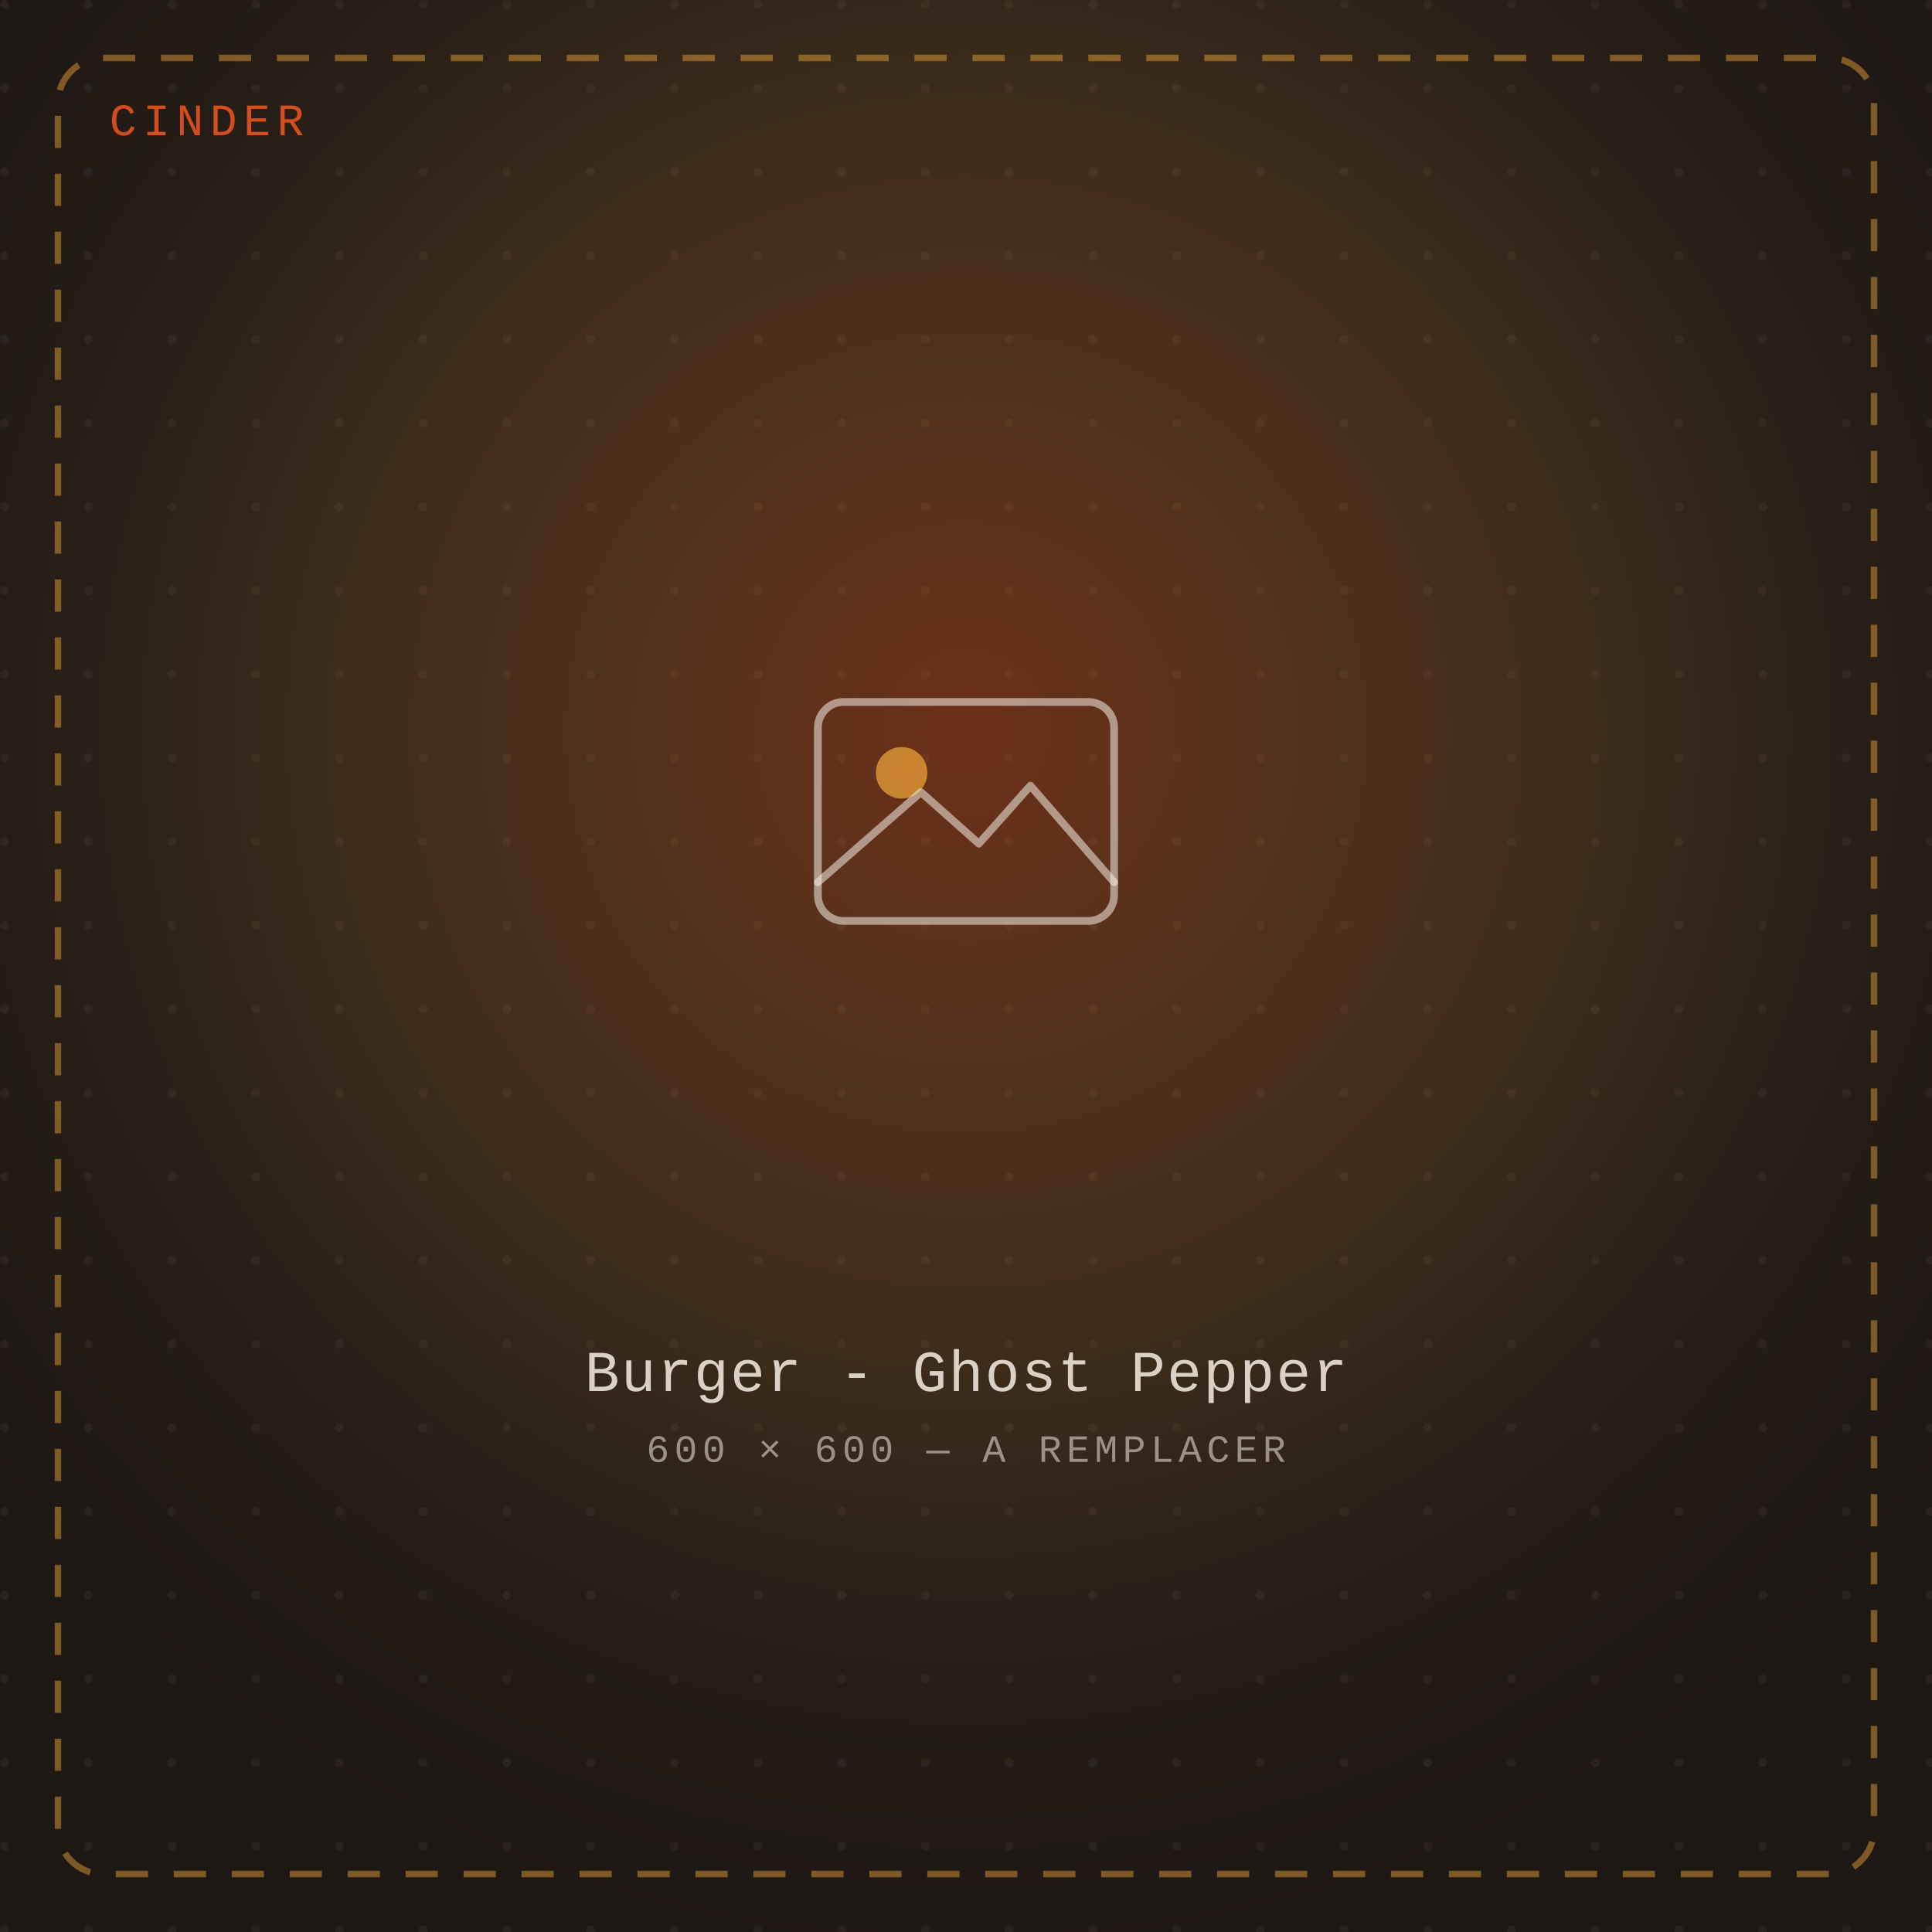
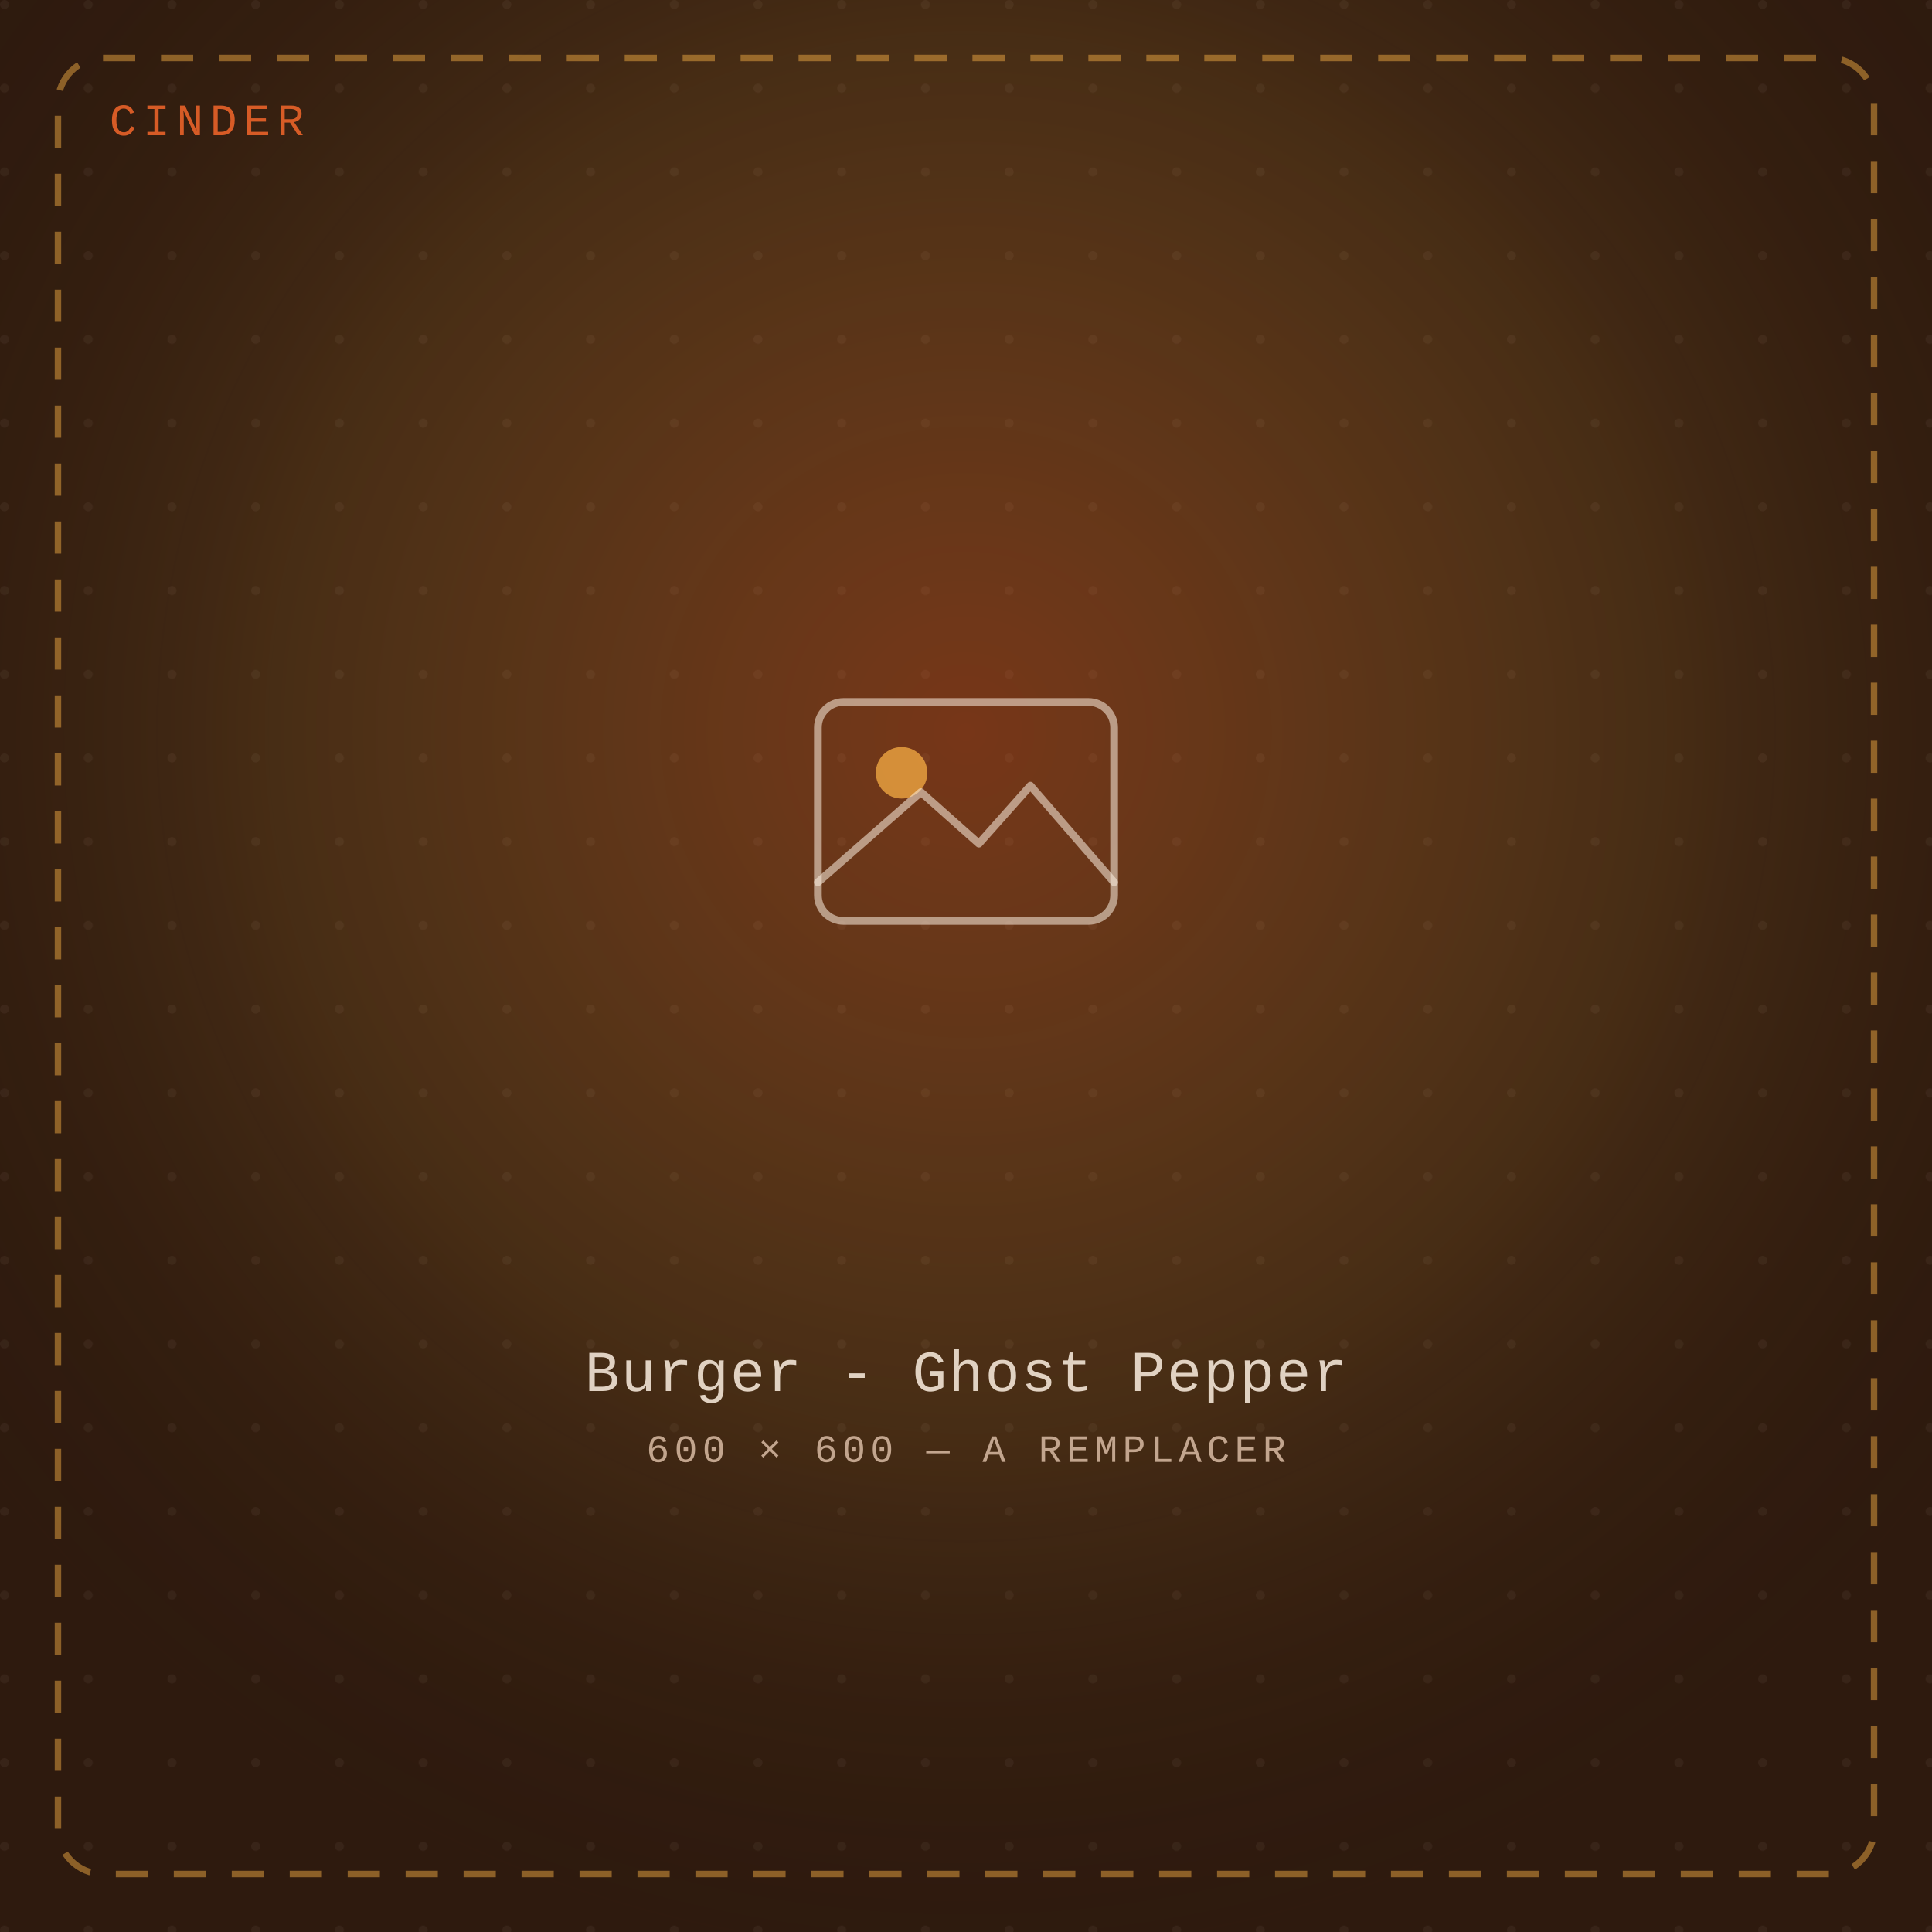
<svg xmlns="http://www.w3.org/2000/svg" width="600" height="600" viewBox="0 0 600 600" role="img" aria-label="Placeholder : Burger - Ghost Pepper">
  <defs>
    <radialGradient id="glow-menuburgerspicy" cx="50%" cy="38%" r="65%">
-       <stop offset="0%" stop-color="#ff5a1f" stop-opacity="0.35" />
-       <stop offset="55%" stop-color="#f2a93b" stop-opacity="0.12" />
-       <stop offset="100%" stop-color="#171310" stop-opacity="0" />
+       <stop offset="0%" stop-color="#ff6a2c" stop-opacity="0.35" />
+       <stop offset="55%" stop-color="#ffb648" stop-opacity="0.12" />
+       <stop offset="100%" stop-color="#241408" stop-opacity="0" />
    </radialGradient>
    <pattern id="dots-menuburgerspicy" width="26" height="26" patternUnits="userSpaceOnUse">
-       <circle cx="1.4" cy="1.4" r="1.4" fill="#f6efe4" fill-opacity="0.05" />
+       <circle cx="1.4" cy="1.4" r="1.4" fill="#fbeee0" fill-opacity="0.05" />
    </pattern>
  </defs>
-   <rect width="600" height="600" fill="#1e1815" />
+   <rect width="600" height="600" fill="#2e1a0e" />
  <rect width="600" height="600" fill="url(#dots-menuburgerspicy)" />
  <rect width="600" height="600" fill="url(#glow-menuburgerspicy)" />
-   <rect x="18" y="18" width="564" height="564" fill="none" stroke="#f2a93b" stroke-opacity="0.45" stroke-width="2" stroke-dasharray="10 8" rx="14" />
-   <g transform="translate(300, 252)" stroke="#f6efe4" stroke-opacity="0.55" stroke-width="2.4" fill="none" stroke-linecap="round" stroke-linejoin="round">
+   <rect x="18" y="18" width="564" height="564" fill="none" stroke="#ffb648" stroke-opacity="0.45" stroke-width="2" stroke-dasharray="10 8" rx="14" />
+   <g transform="translate(300, 252)" stroke="#fbeee0" stroke-opacity="0.55" stroke-width="2.4" fill="none" stroke-linecap="round" stroke-linejoin="round">
    <rect x="-46" y="-34" width="92" height="68" rx="8" />
-     <circle cx="-20" cy="-12" r="8" fill="#f2a93b" fill-opacity="0.7" stroke="none" />
+     <circle cx="-20" cy="-12" r="8" fill="#ffb648" fill-opacity="0.7" stroke="none" />
    <path d="M -46 22 L -14 -6 L 4 10 L 20 -8 L 46 22" />
  </g>
-   <text x="50%" y="432" text-anchor="middle" font-family="'JetBrains Mono', 'Courier New', monospace" font-size="18" fill="#f6efe4" fill-opacity="0.85" letter-spacing="0.5">Burger - Ghost Pepper</text>
-   <text x="50%" y="454" text-anchor="middle" font-family="'JetBrains Mono', 'Courier New', monospace" font-size="12" fill="#9b9188" letter-spacing="1.5">600 × 600 — A REMPLACER</text>
-   <text x="34" y="42" font-family="'JetBrains Mono', 'Courier New', monospace" font-size="14" fill="#ff5a1f" fill-opacity="0.8" letter-spacing="2">CINDER</text>
+   <text x="50%" y="432" text-anchor="middle" font-family="'JetBrains Mono', 'Courier New', monospace" font-size="18" fill="#fbeee0" fill-opacity="0.85" letter-spacing="0.5">Burger - Ghost Pepper</text>
+   <text x="50%" y="454" text-anchor="middle" font-family="'JetBrains Mono', 'Courier New', monospace" font-size="12" fill="#c2a58e" letter-spacing="1.5">600 × 600 — A REMPLACER</text>
+   <text x="34" y="42" font-family="'JetBrains Mono', 'Courier New', monospace" font-size="14" fill="#ff6a2c" fill-opacity="0.8" letter-spacing="2">CINDER</text>
</svg>
